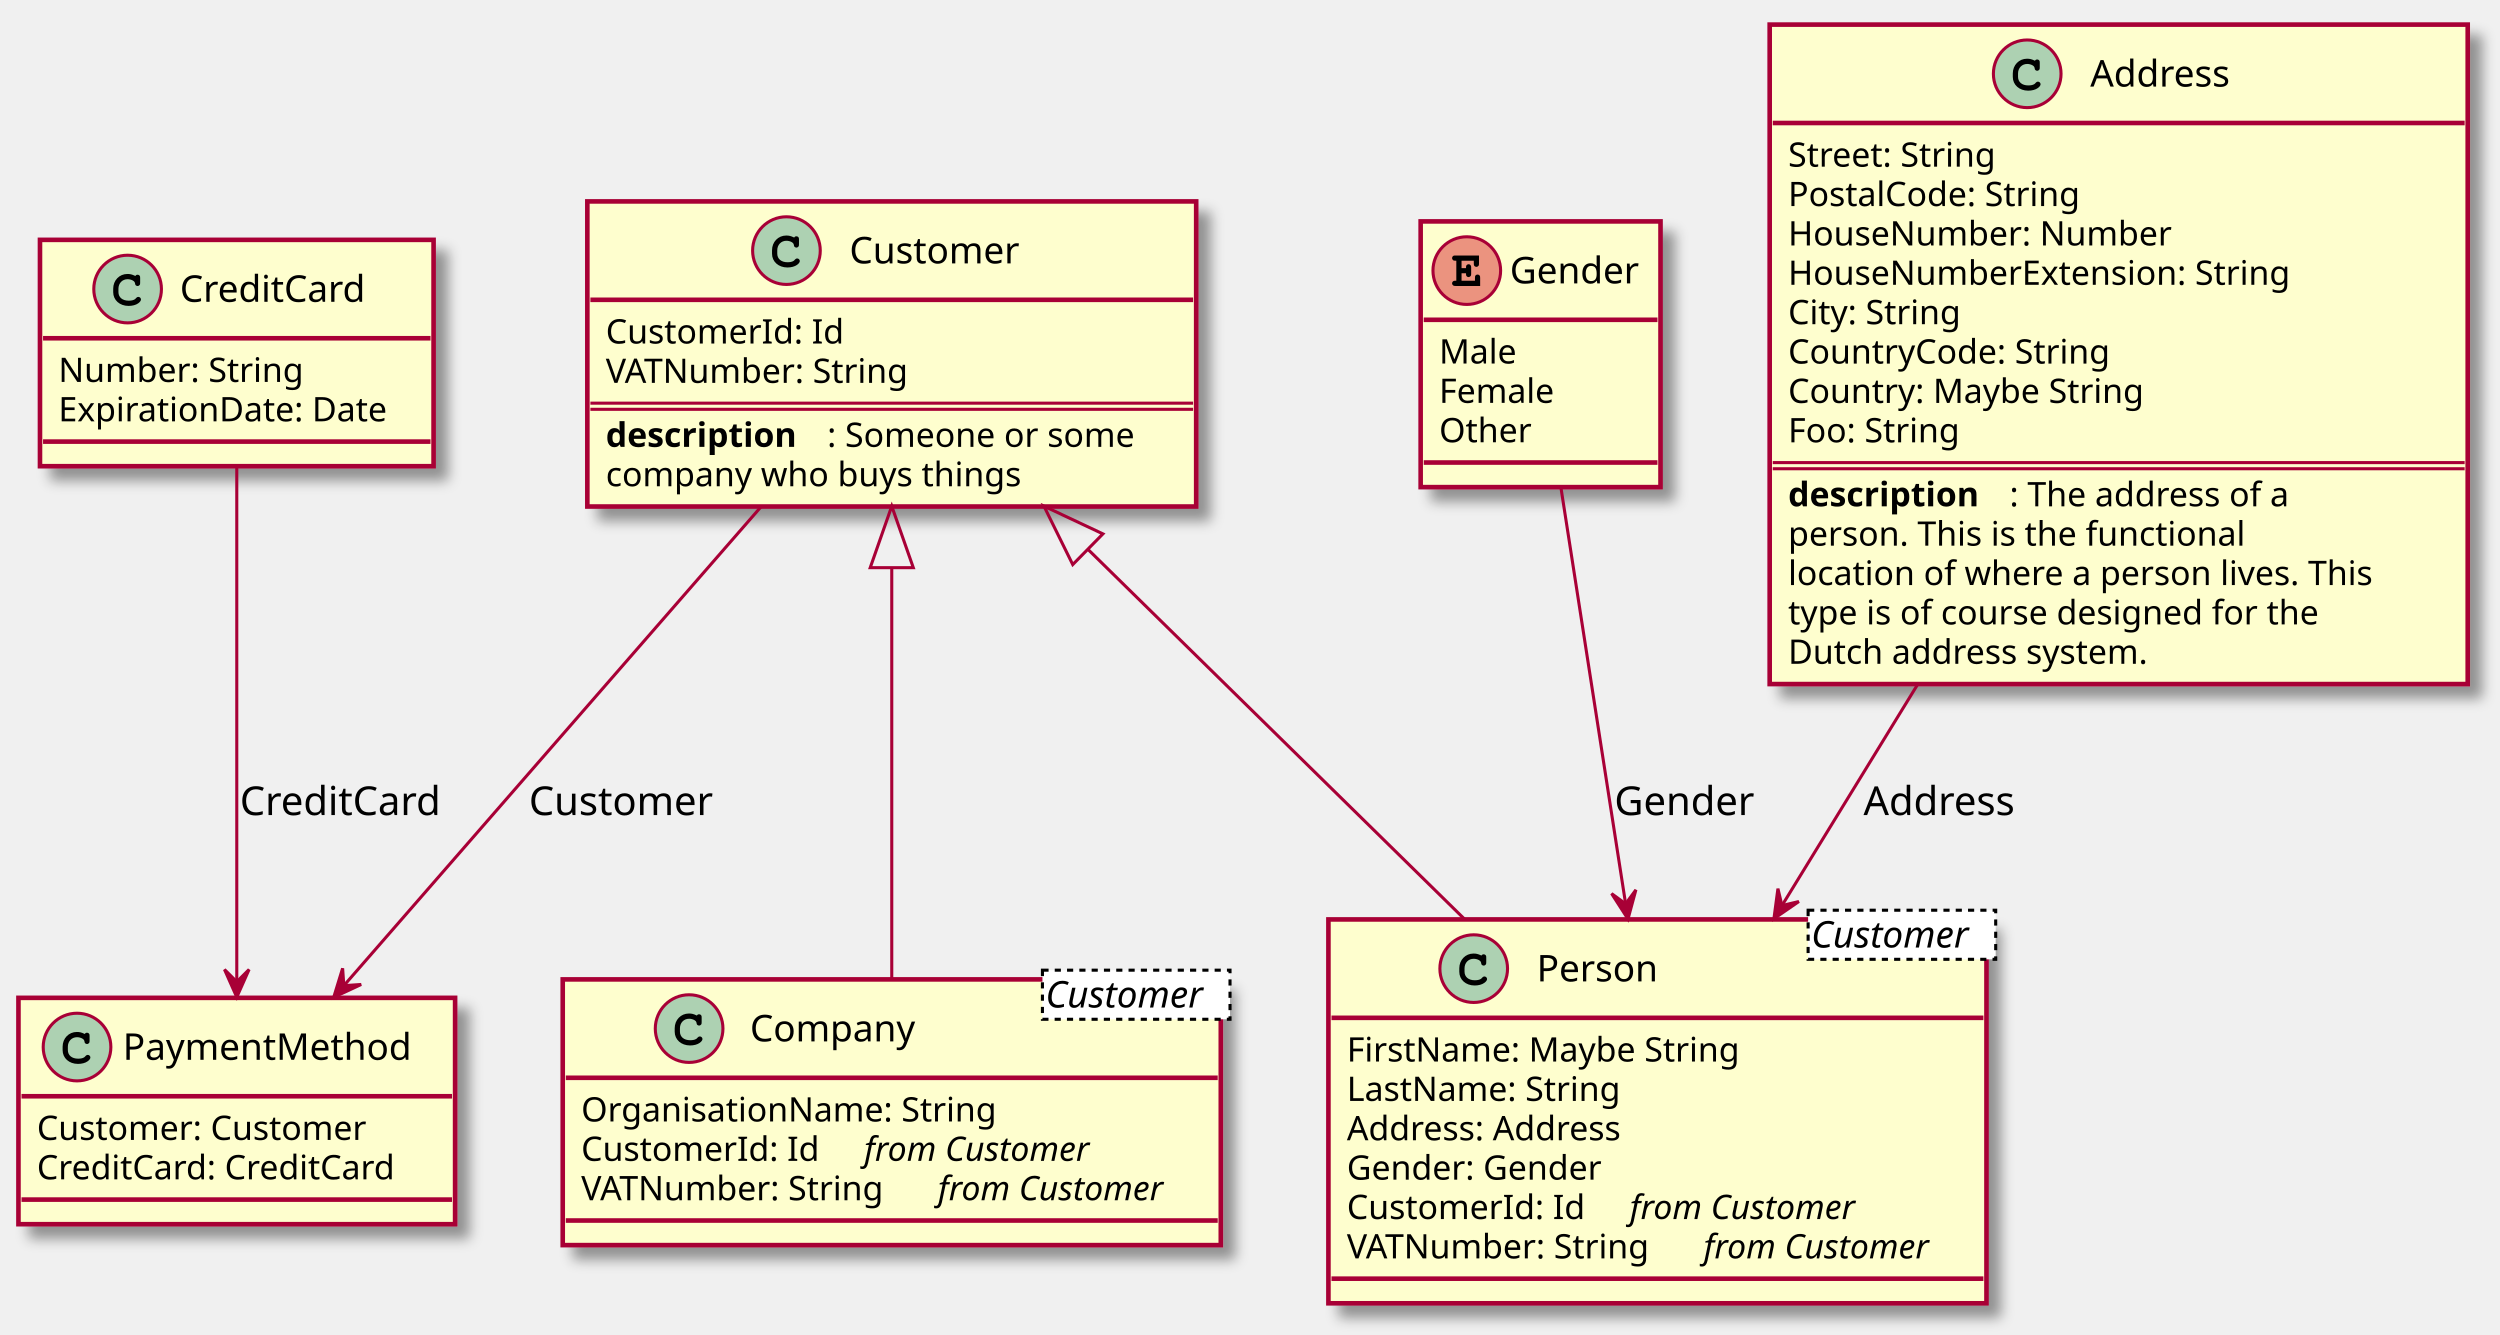
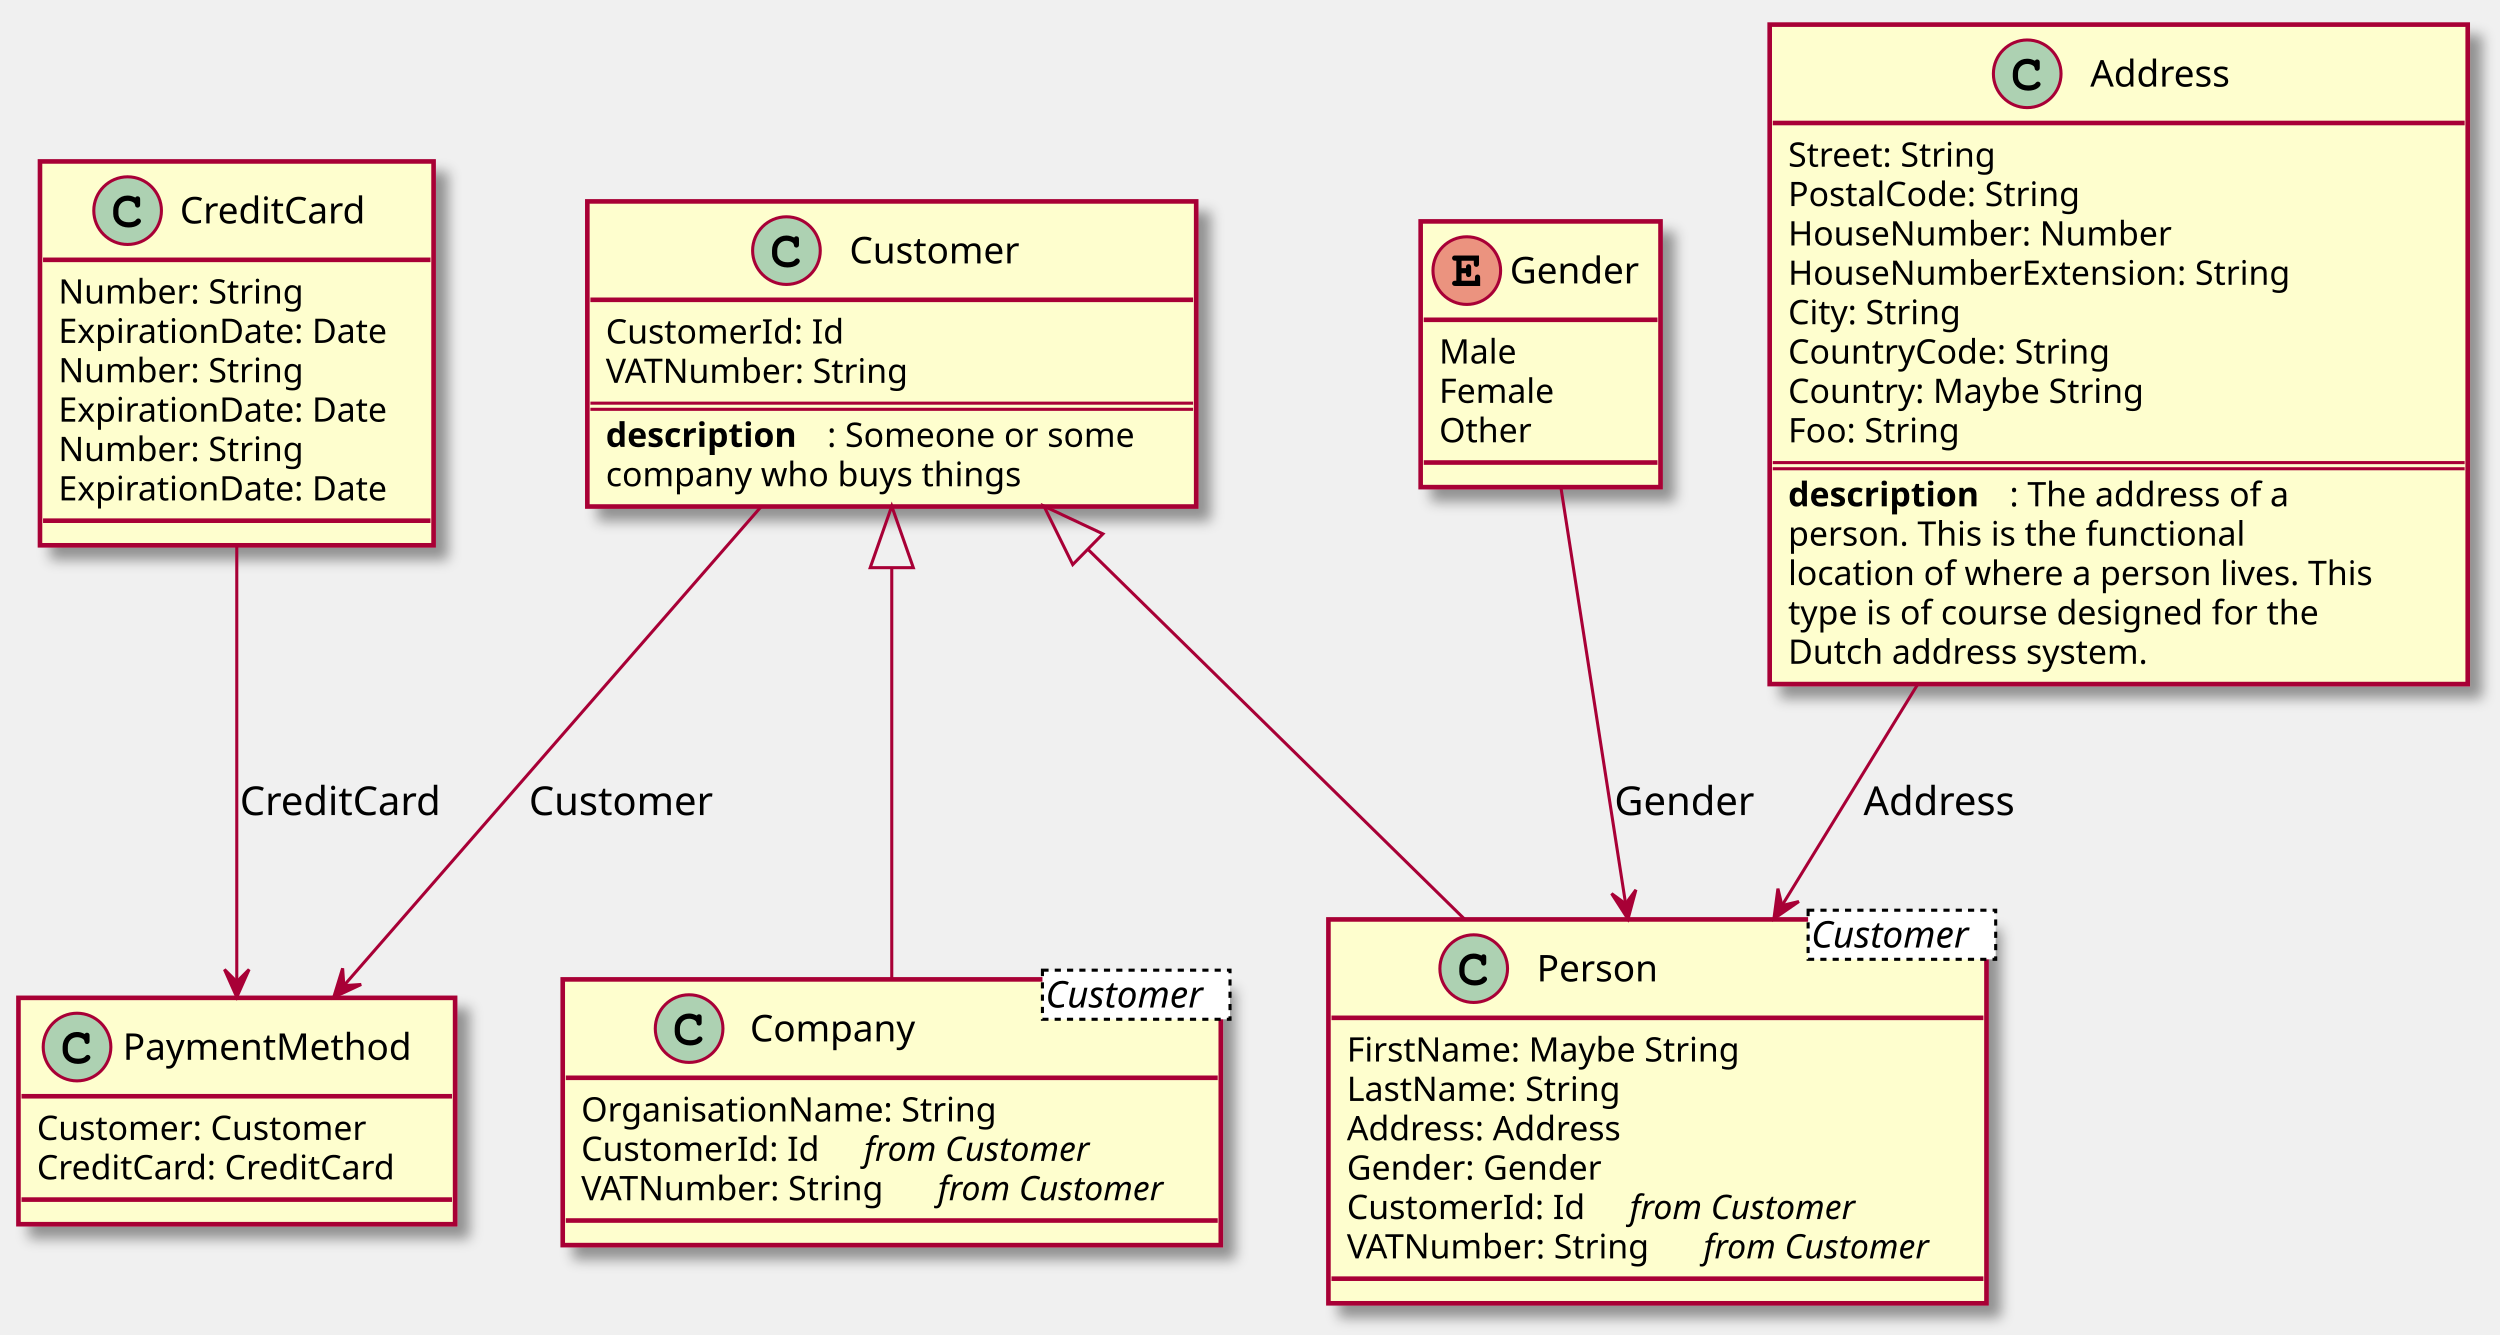
<svg xmlns="http://www.w3.org/2000/svg" contentScriptType="application/ecmascript" contentStyleType="text/css" height="434px" preserveAspectRatio="none" style="width:813px;height:434px;" version="1.1" viewBox="0 0 813 434" width="813px" zoomAndPan="magnify">
  <defs>
-     <filter height="300%" id="f15la84xbf1z8p" width="300%" x="-1" y="-1">
+     <filter height="300%" id="fftm1cyhksgo7" width="300%" x="-1" y="-1">
      <feGaussianBlur result="blurOut" stdDeviation="2.0" />
      <feColorMatrix in="blurOut" result="blurOut2" type="matrix" values="0 0 0 0 0 0 0 0 0 0 0 0 0 0 0 0 0 0 .4 0" />
      <feOffset dx="4.0" dy="4.0" in="blurOut2" result="blurOut3" />
      <feBlend in="SourceGraphic" in2="blurOut3" mode="normal" />
    </filter>
  </defs>
  <g>
-     <rect fill="#FEFECE" filter="url(#f15la84xbf1z8p)" height="73.609" id="CreditCard" style="stroke: #A80036; stroke-width: 1.5;" width="128" x="13" y="78" />
-     <ellipse cx="41.5" cy="94" fill="#ADD1B2" rx="11" ry="11" style="stroke: #A80036; stroke-width: 1.0;" />
-     <path d="M43.844,89.672 L44.016,89.75 C44.234,89.438 44.438,89.344 44.734,89.344 C45.031,89.344 45.312,89.484 45.469,89.75 C45.562,89.906 45.578,90.031 45.578,90.469 L45.578,91.891 C45.578,92.312 45.547,92.5 45.438,92.656 C45.266,92.875 45,93.016 44.734,93.016 C44.516,93.016 44.281,92.906 44.141,92.766 C44,92.641 43.969,92.516 43.906,92.109 C43.812,91.703 43.641,91.484 43.156,91.203 C42.688,90.953 42.078,90.797 41.5,90.797 C39.766,90.797 38.516,92.109 38.516,93.891 L38.516,94.984 C38.516,96.688 39.812,97.781 41.859,97.781 C42.625,97.781 43.312,97.656 43.734,97.391 C43.922,97.297 43.922,97.297 44.375,96.812 C44.562,96.625 44.766,96.547 44.984,96.547 C45.453,96.547 45.844,96.938 45.844,97.391 C45.844,97.781 45.516,98.234 44.938,98.641 C44.188,99.188 43.031,99.484 41.812,99.484 C38.922,99.484 36.812,97.594 36.812,95.016 L36.812,93.891 C36.812,91.172 38.812,89.094 41.438,89.094 C42.312,89.094 42.906,89.234 43.844,89.672 Z " />
-     <text fill="#000000" font-family="sans-serif" font-size="12" lengthAdjust="spacingAndGlyphs" textLength="66" x="58.5" y="98.154">CreditCard</text>
-     <line style="stroke: #A80036; stroke-width: 1.5;" x1="14" x2="140" y1="110" y2="110" />
-     <text fill="#000000" font-family="sans-serif" font-size="11" lengthAdjust="spacingAndGlyphs" textLength="87" x="19" y="124.21">Number: String</text>
-     <text fill="#000000" font-family="sans-serif" font-size="11" lengthAdjust="spacingAndGlyphs" textLength="116" x="19" y="137.015">ExpirationDate: Date</text>
-     <line style="stroke: #A80036; stroke-width: 1.5;" x1="14" x2="140" y1="143.609" y2="143.609" />
-     <rect fill="#FEFECE" filter="url(#f15la84xbf1z8p)" height="86.414" id="Gender" style="stroke: #A80036; stroke-width: 1.5;" width="78" x="462" y="72" />
+     <rect fill="#FEFECE" filter="url(#fftm1cyhksgo7)" height="124.828" id="CreditCard" style="stroke: #A80036; stroke-width: 1.5;" width="128" x="13" y="52.5" />
+     <ellipse cx="41.5" cy="68.5" fill="#ADD1B2" rx="11" ry="11" style="stroke: #A80036; stroke-width: 1.0;" />
+     <path d="M43.844,64.172 L44.016,64.25 C44.234,63.938 44.438,63.844 44.734,63.844 C45.031,63.844 45.312,63.984 45.469,64.25 C45.562,64.406 45.578,64.531 45.578,64.969 L45.578,66.391 C45.578,66.812 45.547,67 45.438,67.156 C45.266,67.375 45,67.516 44.734,67.516 C44.516,67.516 44.281,67.406 44.141,67.266 C44,67.141 43.969,67.016 43.906,66.609 C43.812,66.203 43.641,65.984 43.156,65.703 C42.688,65.453 42.078,65.297 41.5,65.297 C39.766,65.297 38.516,66.609 38.516,68.391 L38.516,69.484 C38.516,71.188 39.812,72.281 41.859,72.281 C42.625,72.281 43.312,72.156 43.734,71.891 C43.922,71.797 43.922,71.797 44.375,71.312 C44.562,71.125 44.766,71.047 44.984,71.047 C45.453,71.047 45.844,71.438 45.844,71.891 C45.844,72.281 45.516,72.734 44.938,73.141 C44.188,73.688 43.031,73.984 41.812,73.984 C38.922,73.984 36.812,72.094 36.812,69.516 L36.812,68.391 C36.812,65.672 38.812,63.594 41.438,63.594 C42.312,63.594 42.906,63.734 43.844,64.172 Z " />
+     <text fill="#000000" font-family="sans-serif" font-size="12" lengthAdjust="spacingAndGlyphs" textLength="66" x="58.5" y="72.654">CreditCard</text>
+     <line style="stroke: #A80036; stroke-width: 1.5;" x1="14" x2="140" y1="84.5" y2="84.5" />
+     <text fill="#000000" font-family="sans-serif" font-size="11" lengthAdjust="spacingAndGlyphs" textLength="87" x="19" y="98.71">Number: String</text>
+     <text fill="#000000" font-family="sans-serif" font-size="11" lengthAdjust="spacingAndGlyphs" textLength="116" x="19" y="111.515">ExpirationDate: Date</text>
+     <text fill="#000000" font-family="sans-serif" font-size="11" lengthAdjust="spacingAndGlyphs" textLength="87" x="19" y="124.32">Number: String</text>
+     <text fill="#000000" font-family="sans-serif" font-size="11" lengthAdjust="spacingAndGlyphs" textLength="116" x="19" y="137.125">ExpirationDate: Date</text>
+     <text fill="#000000" font-family="sans-serif" font-size="11" lengthAdjust="spacingAndGlyphs" textLength="87" x="19" y="149.929">Number: String</text>
+     <text fill="#000000" font-family="sans-serif" font-size="11" lengthAdjust="spacingAndGlyphs" textLength="116" x="19" y="162.734">ExpirationDate: Date</text>
+     <line style="stroke: #A80036; stroke-width: 1.5;" x1="14" x2="140" y1="169.328" y2="169.328" />
+     <rect fill="#FEFECE" filter="url(#fftm1cyhksgo7)" height="86.414" id="Gender" style="stroke: #A80036; stroke-width: 1.5;" width="78" x="462" y="72" />
    <ellipse cx="477" cy="88" fill="#EB937F" rx="11" ry="11" style="stroke: #A80036; stroke-width: 1.0;" />
    <path d="M475.297,88.875 L475.297,91.297 L479.656,91.297 L479.656,90.422 C479.656,89.938 479.688,89.797 479.797,89.641 C479.969,89.391 480.234,89.281 480.5,89.281 C480.781,89.281 481.062,89.438 481.234,89.688 C481.312,89.844 481.344,89.984 481.344,90.422 L481.344,93 L473.344,93 C472.953,93 472.719,92.953 472.578,92.828 C472.359,92.672 472.219,92.422 472.219,92.156 C472.219,91.859 472.375,91.594 472.625,91.422 C472.781,91.312 472.938,91.297 473.344,91.297 L473.594,91.297 L473.594,84.781 L473.344,84.781 C472.922,84.781 472.734,84.75 472.578,84.641 C472.359,84.469 472.219,84.219 472.219,83.938 C472.219,83.656 472.375,83.359 472.625,83.203 C472.781,83.109 472.906,83.094 473.344,83.094 L480.969,83.094 L480.969,85.641 C480.969,86.109 480.938,86.25 480.828,86.422 C480.656,86.641 480.391,86.781 480.125,86.781 C479.844,86.781 479.562,86.625 479.391,86.375 C479.312,86.219 479.281,86.047 479.281,85.641 L479.281,84.781 L475.297,84.781 L475.297,87.188 L476.75,87.188 L476.75,87.062 C476.75,86.609 476.781,86.453 476.891,86.281 C477.062,86.062 477.328,85.922 477.578,85.922 C478.031,85.922 478.344,86.234 478.406,86.703 C478.422,86.859 478.422,86.906 478.422,87.062 L478.422,88.984 C478.422,89.438 478.391,89.594 478.266,89.75 C478.109,89.969 477.844,90.109 477.594,90.109 C477.297,90.109 477.016,89.953 476.859,89.703 C476.781,89.547 476.75,89.391 476.75,88.984 L476.75,88.875 Z " />
    <text fill="#000000" font-family="sans-serif" font-size="12" lengthAdjust="spacingAndGlyphs" textLength="46" x="491" y="92.154">Gender</text>
    <line style="stroke: #A80036; stroke-width: 1.5;" x1="463" x2="539" y1="104" y2="104" />
    <text fill="#000000" font-family="sans-serif" font-size="11" lengthAdjust="spacingAndGlyphs" textLength="26" x="468" y="118.21">Male</text>
    <text fill="#000000" font-family="sans-serif" font-size="11" lengthAdjust="spacingAndGlyphs" textLength="41" x="468" y="131.015">Female</text>
    <text fill="#000000" font-family="sans-serif" font-size="11" lengthAdjust="spacingAndGlyphs" textLength="32" x="468" y="143.82">Other</text>
    <line style="stroke: #A80036; stroke-width: 1.5;" x1="463" x2="539" y1="150.414" y2="150.414" />
-     <rect fill="#FEFECE" filter="url(#f15la84xbf1z8p)" height="214.461" id="Address" style="stroke: #A80036; stroke-width: 1.5;" width="227" x="575.5" y="8" />
+     <rect fill="#FEFECE" filter="url(#fftm1cyhksgo7)" height="214.461" id="Address" style="stroke: #A80036; stroke-width: 1.5;" width="227" x="575.5" y="8" />
    <ellipse cx="659.25" cy="24" fill="#ADD1B2" rx="11" ry="11" style="stroke: #A80036; stroke-width: 1.0;" />
    <path d="M661.594,19.672 L661.766,19.75 C661.984,19.438 662.188,19.344 662.484,19.344 C662.781,19.344 663.062,19.484 663.219,19.75 C663.312,19.906 663.328,20.031 663.328,20.469 L663.328,21.891 C663.328,22.312 663.297,22.5 663.188,22.656 C663.016,22.875 662.75,23.016 662.484,23.016 C662.266,23.016 662.031,22.906 661.891,22.766 C661.75,22.641 661.719,22.516 661.656,22.109 C661.562,21.703 661.391,21.484 660.906,21.203 C660.438,20.953 659.828,20.797 659.25,20.797 C657.516,20.797 656.266,22.109 656.266,23.891 L656.266,24.984 C656.266,26.688 657.562,27.781 659.609,27.781 C660.375,27.781 661.062,27.656 661.484,27.391 C661.672,27.297 661.672,27.297 662.125,26.812 C662.312,26.625 662.516,26.547 662.734,26.547 C663.203,26.547 663.594,26.938 663.594,27.391 C663.594,27.781 663.266,28.234 662.688,28.641 C661.938,29.188 660.781,29.484 659.562,29.484 C656.672,29.484 654.562,27.594 654.562,25.016 L654.562,23.891 C654.562,21.172 656.562,19.094 659.188,19.094 C660.062,19.094 660.656,19.234 661.594,19.672 Z " />
    <text fill="#000000" font-family="sans-serif" font-size="12" lengthAdjust="spacingAndGlyphs" textLength="51" x="679.75" y="28.154">Address</text>
    <line style="stroke: #A80036; stroke-width: 1.5;" x1="576.5" x2="801.5" y1="40" y2="40" />
    <text fill="#000000" font-family="sans-serif" font-size="11" lengthAdjust="spacingAndGlyphs" textLength="77" x="581.5" y="54.21">Street: String</text>
    <text fill="#000000" font-family="sans-serif" font-size="11" lengthAdjust="spacingAndGlyphs" textLength="106" x="581.5" y="67.015">PostalCode: String</text>
    <text fill="#000000" font-family="sans-serif" font-size="11" lengthAdjust="spacingAndGlyphs" textLength="134" x="581.5" y="79.82">HouseNumber: Number</text>
    <text fill="#000000" font-family="sans-serif" font-size="11" lengthAdjust="spacingAndGlyphs" textLength="178" x="581.5" y="92.624">HouseNumberExtension: String</text>
    <text fill="#000000" font-family="sans-serif" font-size="11" lengthAdjust="spacingAndGlyphs" textLength="63" x="581.5" y="105.429">City: String</text>
    <text fill="#000000" font-family="sans-serif" font-size="11" lengthAdjust="spacingAndGlyphs" textLength="115" x="581.5" y="118.234">CountryCode: String</text>
    <text fill="#000000" font-family="sans-serif" font-size="11" lengthAdjust="spacingAndGlyphs" textLength="126" x="581.5" y="131.039">Country: Maybe String</text>
    <text fill="#000000" font-family="sans-serif" font-size="11" lengthAdjust="spacingAndGlyphs" textLength="62" x="581.5" y="143.843">Foo: String</text>
    <line style="stroke: #A80036; stroke-width: 1.0;" x1="576.5" x2="801.5" y1="150.438" y2="150.438" />
    <line style="stroke: #A80036; stroke-width: 1.0;" x1="576.5" x2="801.5" y1="152.438" y2="152.438" />
    <text fill="#000000" font-family="sans-serif" font-size="11" font-weight="bold" lengthAdjust="spacingAndGlyphs" textLength="72" x="581.5" y="164.648">description</text>
    <text fill="#000000" font-family="sans-serif" font-size="11" lengthAdjust="spacingAndGlyphs" textLength="106" x="653.5" y="164.648">: The address of a</text>
    <text fill="#000000" font-family="sans-serif" font-size="11" lengthAdjust="spacingAndGlyphs" textLength="167" x="581.5" y="177.453">person. This is the functional</text>
    <text fill="#000000" font-family="sans-serif" font-size="11" lengthAdjust="spacingAndGlyphs" textLength="215" x="581.5" y="190.257">location of where a person lives. This</text>
    <text fill="#000000" font-family="sans-serif" font-size="11" lengthAdjust="spacingAndGlyphs" textLength="194" x="581.5" y="203.062">type is of course designed for the</text>
    <text fill="#000000" font-family="sans-serif" font-size="11" lengthAdjust="spacingAndGlyphs" textLength="133" x="581.5" y="215.867">Dutch address system.</text>
-     <rect fill="#FEFECE" filter="url(#f15la84xbf1z8p)" height="124.828" id="Person" style="stroke: #A80036; stroke-width: 1.5;" width="214" x="432" y="299" />
+     <rect fill="#FEFECE" filter="url(#fftm1cyhksgo7)" height="124.828" id="Person" style="stroke: #A80036; stroke-width: 1.5;" width="214" x="432" y="299" />
    <ellipse cx="479.25" cy="315" fill="#ADD1B2" rx="11" ry="11" style="stroke: #A80036; stroke-width: 1.0;" />
    <path d="M481.594,310.672 L481.766,310.75 C481.984,310.438 482.188,310.344 482.484,310.344 C482.781,310.344 483.062,310.484 483.219,310.75 C483.312,310.906 483.328,311.031 483.328,311.469 L483.328,312.891 C483.328,313.312 483.297,313.5 483.188,313.656 C483.016,313.875 482.75,314.016 482.484,314.016 C482.266,314.016 482.031,313.906 481.891,313.766 C481.75,313.641 481.719,313.516 481.656,313.109 C481.562,312.703 481.391,312.484 480.906,312.203 C480.438,311.953 479.828,311.797 479.25,311.797 C477.516,311.797 476.266,313.109 476.266,314.891 L476.266,315.984 C476.266,317.688 477.562,318.781 479.609,318.781 C480.375,318.781 481.062,318.656 481.484,318.391 C481.672,318.297 481.672,318.297 482.125,317.812 C482.312,317.625 482.516,317.547 482.734,317.547 C483.203,317.547 483.594,317.938 483.594,318.391 C483.594,318.781 483.266,319.234 482.688,319.641 C481.938,320.188 480.781,320.484 479.562,320.484 C476.672,320.484 474.562,318.594 474.562,316.016 L474.562,314.891 C474.562,312.172 476.562,310.094 479.188,310.094 C480.062,310.094 480.656,310.234 481.594,310.672 Z " />
    <text fill="#000000" font-family="sans-serif" font-size="12" lengthAdjust="spacingAndGlyphs" textLength="44" x="499.75" y="319.154">Person</text>
    <rect fill="#FFFFFF" height="15.969" style="stroke: #000000; stroke-width: 1.0; stroke-dasharray: 2.0,2.0;" width="61" x="588" y="296" />
    <text fill="#000000" font-family="sans-serif" font-size="12" font-style="italic" lengthAdjust="spacingAndGlyphs" textLength="59" x="589" y="308.139">Customer</text>
    <line style="stroke: #A80036; stroke-width: 1.5;" x1="433" x2="645" y1="331" y2="331" />
    <text fill="#000000" font-family="sans-serif" font-size="11" lengthAdjust="spacingAndGlyphs" textLength="140" x="438" y="345.21">FirstName: Maybe String</text>
    <text fill="#000000" font-family="sans-serif" font-size="11" lengthAdjust="spacingAndGlyphs" textLength="99" x="438" y="358.015">LastName: String</text>
    <text fill="#000000" font-family="sans-serif" font-size="11" lengthAdjust="spacingAndGlyphs" textLength="102" x="438" y="370.82">Address: Address</text>
    <text fill="#000000" font-family="sans-serif" font-size="11" lengthAdjust="spacingAndGlyphs" textLength="92" x="438" y="383.625">Gender: Gender</text>
    <text fill="#000000" font-family="sans-serif" font-size="11" lengthAdjust="spacingAndGlyphs" textLength="84" x="438" y="396.429">CustomerId: Id</text>
    <text fill="#000000" font-family="sans-serif" font-size="11" font-style="italic" lengthAdjust="spacingAndGlyphs" textLength="86" x="530" y="396.429">from Customer</text>
    <text fill="#000000" font-family="sans-serif" font-size="11" lengthAdjust="spacingAndGlyphs" textLength="108" x="438" y="409.234">VATNumber: String</text>
    <text fill="#000000" font-family="sans-serif" font-size="11" font-style="italic" lengthAdjust="spacingAndGlyphs" textLength="86" x="554" y="409.234">from Customer</text>
    <line style="stroke: #A80036; stroke-width: 1.5;" x1="433" x2="645" y1="415.828" y2="415.828" />
-     <rect fill="#FEFECE" filter="url(#f15la84xbf1z8p)" height="99.219" id="Customer" style="stroke: #A80036; stroke-width: 1.5;" width="198" x="191" y="65.5" />
+     <rect fill="#FEFECE" filter="url(#fftm1cyhksgo7)" height="99.219" id="Customer" style="stroke: #A80036; stroke-width: 1.5;" width="198" x="191" y="65.5" />
    <ellipse cx="255.75" cy="81.5" fill="#ADD1B2" rx="11" ry="11" style="stroke: #A80036; stroke-width: 1.0;" />
    <path d="M258.094,77.172 L258.266,77.25 C258.484,76.938 258.688,76.844 258.984,76.844 C259.281,76.844 259.562,76.984 259.719,77.25 C259.812,77.406 259.828,77.531 259.828,77.969 L259.828,79.391 C259.828,79.812 259.797,80 259.688,80.156 C259.516,80.375 259.25,80.516 258.984,80.516 C258.766,80.516 258.531,80.406 258.391,80.266 C258.25,80.141 258.219,80.016 258.156,79.609 C258.062,79.203 257.891,78.984 257.406,78.703 C256.938,78.453 256.328,78.297 255.75,78.297 C254.016,78.297 252.766,79.609 252.766,81.391 L252.766,82.484 C252.766,84.188 254.062,85.281 256.109,85.281 C256.875,85.281 257.562,85.156 257.984,84.891 C258.172,84.797 258.172,84.797 258.625,84.312 C258.812,84.125 259.016,84.047 259.234,84.047 C259.703,84.047 260.094,84.438 260.094,84.891 C260.094,85.281 259.766,85.734 259.188,86.141 C258.438,86.688 257.281,86.984 256.062,86.984 C253.172,86.984 251.062,85.094 251.062,82.516 L251.062,81.391 C251.062,78.672 253.062,76.594 255.688,76.594 C256.562,76.594 257.156,76.734 258.094,77.172 Z " />
    <text fill="#000000" font-family="sans-serif" font-size="12" lengthAdjust="spacingAndGlyphs" textLength="60" x="276.25" y="85.654">Customer</text>
    <line style="stroke: #A80036; stroke-width: 1.5;" x1="192" x2="388" y1="97.5" y2="97.5" />
    <text fill="#000000" font-family="sans-serif" font-size="11" lengthAdjust="spacingAndGlyphs" textLength="84" x="197" y="111.71">CustomerId: Id</text>
    <text fill="#000000" font-family="sans-serif" font-size="11" lengthAdjust="spacingAndGlyphs" textLength="108" x="197" y="124.515">VATNumber: String</text>
    <line style="stroke: #A80036; stroke-width: 1.0;" x1="192" x2="388" y1="131.109" y2="131.109" />
    <line style="stroke: #A80036; stroke-width: 1.0;" x1="192" x2="388" y1="133.109" y2="133.109" />
    <text fill="#000000" font-family="sans-serif" font-size="11" font-weight="bold" lengthAdjust="spacingAndGlyphs" textLength="72" x="197" y="145.32">description</text>
    <text fill="#000000" font-family="sans-serif" font-size="11" lengthAdjust="spacingAndGlyphs" textLength="114" x="269" y="145.32">: Someone or some</text>
    <text fill="#000000" font-family="sans-serif" font-size="11" lengthAdjust="spacingAndGlyphs" textLength="148" x="197" y="158.125">company who buys things</text>
-     <rect fill="#FEFECE" filter="url(#f15la84xbf1z8p)" height="73.609" id="PaymentMethod" style="stroke: #A80036; stroke-width: 1.5;" width="142" x="6" y="324.5" />
+     <rect fill="#FEFECE" filter="url(#fftm1cyhksgo7)" height="73.609" id="PaymentMethod" style="stroke: #A80036; stroke-width: 1.5;" width="142" x="6" y="324.5" />
    <ellipse cx="25.05" cy="340.5" fill="#ADD1B2" rx="11" ry="11" style="stroke: #A80036; stroke-width: 1.0;" />
    <path d="M27.394,336.172 L27.566,336.25 C27.784,335.938 27.988,335.844 28.284,335.844 C28.581,335.844 28.863,335.984 29.019,336.25 C29.113,336.406 29.128,336.531 29.128,336.969 L29.128,338.391 C29.128,338.812 29.097,339 28.988,339.156 C28.816,339.375 28.55,339.516 28.284,339.516 C28.066,339.516 27.831,339.406 27.691,339.266 C27.55,339.141 27.519,339.016 27.456,338.609 C27.363,338.203 27.191,337.984 26.706,337.703 C26.238,337.453 25.628,337.297 25.05,337.297 C23.316,337.297 22.066,338.609 22.066,340.391 L22.066,341.484 C22.066,343.188 23.363,344.281 25.409,344.281 C26.175,344.281 26.863,344.156 27.284,343.891 C27.472,343.797 27.472,343.797 27.925,343.312 C28.113,343.125 28.316,343.047 28.534,343.047 C29.003,343.047 29.394,343.438 29.394,343.891 C29.394,344.281 29.066,344.734 28.488,345.141 C27.738,345.688 26.581,345.984 25.363,345.984 C22.472,345.984 20.363,344.094 20.363,341.516 L20.363,340.391 C20.363,337.672 22.363,335.594 24.988,335.594 C25.863,335.594 26.456,335.734 27.394,336.172 Z " />
    <text fill="#000000" font-family="sans-serif" font-size="12" lengthAdjust="spacingAndGlyphs" textLength="101" x="39.95" y="344.654">PaymentMethod</text>
    <line style="stroke: #A80036; stroke-width: 1.5;" x1="7" x2="147" y1="356.5" y2="356.5" />
    <text fill="#000000" font-family="sans-serif" font-size="11" lengthAdjust="spacingAndGlyphs" textLength="120" x="12" y="370.71">Customer: Customer</text>
    <text fill="#000000" font-family="sans-serif" font-size="11" lengthAdjust="spacingAndGlyphs" textLength="130" x="12" y="383.515">CreditCard: CreditCard</text>
    <line style="stroke: #A80036; stroke-width: 1.5;" x1="7" x2="147" y1="390.109" y2="390.109" />
-     <rect fill="#FEFECE" filter="url(#f15la84xbf1z8p)" height="86.414" id="Company" style="stroke: #A80036; stroke-width: 1.5;" width="214" x="183" y="318.5" />
+     <rect fill="#FEFECE" filter="url(#fftm1cyhksgo7)" height="86.414" id="Company" style="stroke: #A80036; stroke-width: 1.5;" width="214" x="183" y="318.5" />
    <ellipse cx="224.1" cy="334.5" fill="#ADD1B2" rx="11" ry="11" style="stroke: #A80036; stroke-width: 1.0;" />
    <path d="M226.444,330.172 L226.616,330.25 C226.834,329.938 227.037,329.844 227.334,329.844 C227.631,329.844 227.912,329.984 228.069,330.25 C228.162,330.406 228.178,330.531 228.178,330.969 L228.178,332.391 C228.178,332.812 228.147,333 228.037,333.156 C227.866,333.375 227.6,333.516 227.334,333.516 C227.116,333.516 226.881,333.406 226.741,333.266 C226.6,333.141 226.569,333.016 226.506,332.609 C226.412,332.203 226.241,331.984 225.756,331.703 C225.287,331.453 224.678,331.297 224.1,331.297 C222.366,331.297 221.116,332.609 221.116,334.391 L221.116,335.484 C221.116,337.188 222.412,338.281 224.459,338.281 C225.225,338.281 225.912,338.156 226.334,337.891 C226.522,337.797 226.522,337.797 226.975,337.312 C227.162,337.125 227.366,337.047 227.584,337.047 C228.053,337.047 228.444,337.438 228.444,337.891 C228.444,338.281 228.116,338.734 227.537,339.141 C226.787,339.688 225.631,339.984 224.412,339.984 C221.522,339.984 219.412,338.094 219.412,335.516 L219.412,334.391 C219.412,331.672 221.412,329.594 224.037,329.594 C224.912,329.594 225.506,329.734 226.444,330.172 Z " />
    <text fill="#000000" font-family="sans-serif" font-size="12" lengthAdjust="spacingAndGlyphs" textLength="57" x="243.9" y="338.654">Company</text>
    <rect fill="#FFFFFF" height="15.969" style="stroke: #000000; stroke-width: 1.0; stroke-dasharray: 2.0,2.0;" width="61" x="339" y="315.5" />
    <text fill="#000000" font-family="sans-serif" font-size="12" font-style="italic" lengthAdjust="spacingAndGlyphs" textLength="59" x="340" y="327.639">Customer</text>
    <line style="stroke: #A80036; stroke-width: 1.5;" x1="184" x2="396" y1="350.5" y2="350.5" />
    <text fill="#000000" font-family="sans-serif" font-size="11" lengthAdjust="spacingAndGlyphs" textLength="148" x="189" y="364.71">OrganisationName: String</text>
    <text fill="#000000" font-family="sans-serif" font-size="11" lengthAdjust="spacingAndGlyphs" textLength="84" x="189" y="377.515">CustomerId: Id</text>
    <text fill="#000000" font-family="sans-serif" font-size="11" font-style="italic" lengthAdjust="spacingAndGlyphs" textLength="86" x="281" y="377.515">from Customer</text>
    <text fill="#000000" font-family="sans-serif" font-size="11" lengthAdjust="spacingAndGlyphs" textLength="108" x="189" y="390.32">VATNumber: String</text>
    <text fill="#000000" font-family="sans-serif" font-size="11" font-style="italic" lengthAdjust="spacingAndGlyphs" textLength="86" x="305" y="390.32">from Customer</text>
    <line style="stroke: #A80036; stroke-width: 1.5;" x1="184" x2="396" y1="396.914" y2="396.914" />
    <path d="M623.862,222.175 C608.815,246.701 593.23,272.106 579.584,294.347 " fill="none" id="Address-Person" style="stroke: #A80036; stroke-width: 1.0;" />
    <polygon fill="#A80036" points="576.882,298.752,584.999,293.174,579.498,294.491,578.181,288.989,576.882,298.752" style="stroke: #A80036; stroke-width: 1.0;" />
    <text fill="#000000" font-family="sans-serif" font-size="13" lengthAdjust="spacingAndGlyphs" textLength="52" x="606" y="265.067">Address</text>
    <path d="M507.532,158.031 C513.335,195.368 521.916,250.579 528.652,293.92 " fill="none" id="Gender-Person" style="stroke: #A80036; stroke-width: 1.0;" />
    <polygon fill="#A80036" points="529.422,298.876,531.994,289.369,528.655,293.935,524.089,290.596,529.422,298.876" style="stroke: #A80036; stroke-width: 1.0;" />
    <text fill="#000000" font-family="sans-serif" font-size="13" lengthAdjust="spacingAndGlyphs" textLength="47" x="525" y="265.067">Gender</text>
    <path d="M353.912,178.757 C391.534,215.699 438.917,262.225 476.322,298.955 " fill="none" id="Customer-Person" style="stroke: #A80036; stroke-width: 1.0;" />
    <polygon fill="none" points="348.858,183.605,339.492,164.598,358.667,173.616,348.858,183.605" style="stroke: #A80036; stroke-width: 1.0;" />
    <path d="M247.663,164.598 C207.858,210.29 148.986,277.868 111.83,320.519 " fill="none" id="Customer-PaymentMethod" style="stroke: #A80036; stroke-width: 1.0;" />
    <polygon fill="#A80036" points="108.526,324.311,117.454,320.153,111.81,320.541,111.422,314.898,108.526,324.311" style="stroke: #A80036; stroke-width: 1.0;" />
    <text fill="#000000" font-family="sans-serif" font-size="13" lengthAdjust="spacingAndGlyphs" textLength="63" x="172" y="265.067">Customer</text>
-     <path d="M77,152.077 C77,196.678 77,272.416 77,319.271 " fill="none" id="CreditCard-PaymentMethod" style="stroke: #A80036; stroke-width: 1.0;" />
-     <polygon fill="#A80036" points="77,324.275,81,315.275,77,319.275,73,315.275,77,324.275" style="stroke: #A80036; stroke-width: 1.0;" />
+     <path d="M77,177.698 C77,221.97 77,280.416 77,319.169 " fill="none" id="CreditCard-PaymentMethod" style="stroke: #A80036; stroke-width: 1.0;" />
+     <polygon fill="#A80036" points="77,324.267,81,315.267,77,319.267,73,315.267,77,324.267" style="stroke: #A80036; stroke-width: 1.0;" />
    <text fill="#000000" font-family="sans-serif" font-size="13" lengthAdjust="spacingAndGlyphs" textLength="68" x="78" y="265.067">CreditCard</text>
    <path d="M290,184.643 C290,227.523 290,281.376 290,318.115 " fill="none" id="Customer-Company" style="stroke: #A80036; stroke-width: 1.0;" />
    <polygon fill="none" points="283,184.598,290,164.598,297,184.598,283,184.598" style="stroke: #A80036; stroke-width: 1.0;" />
  </g>
</svg>
